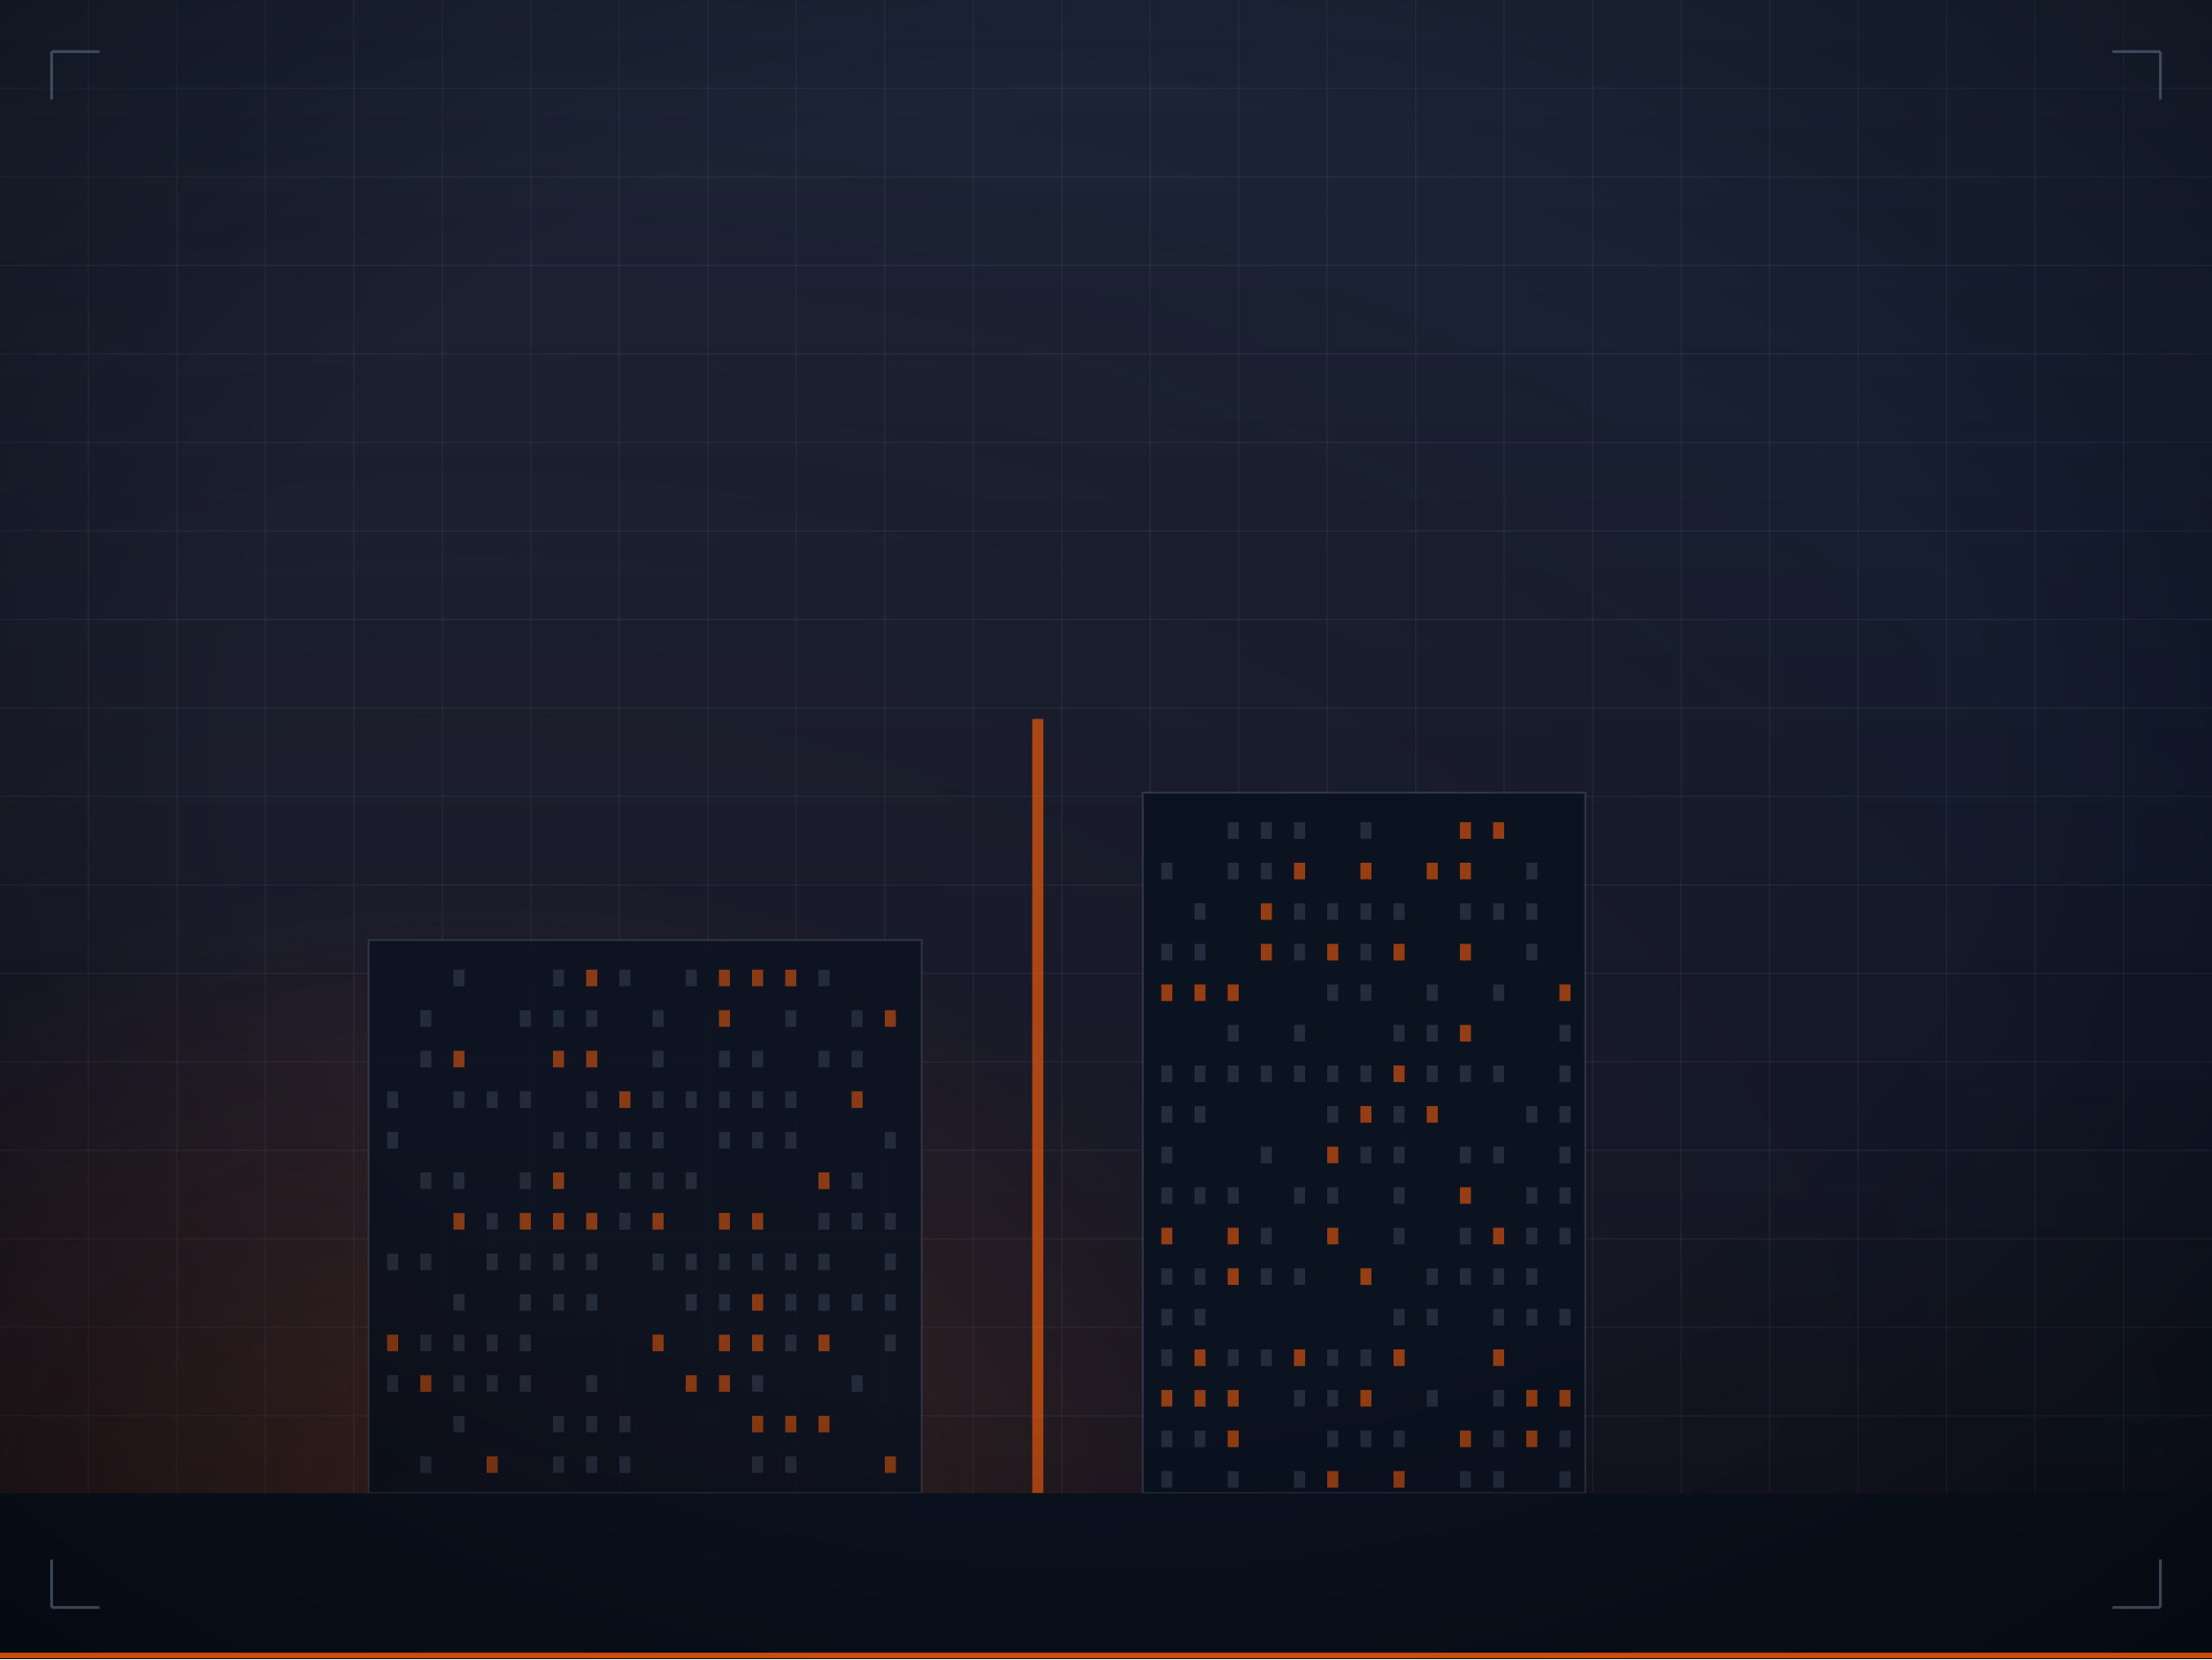
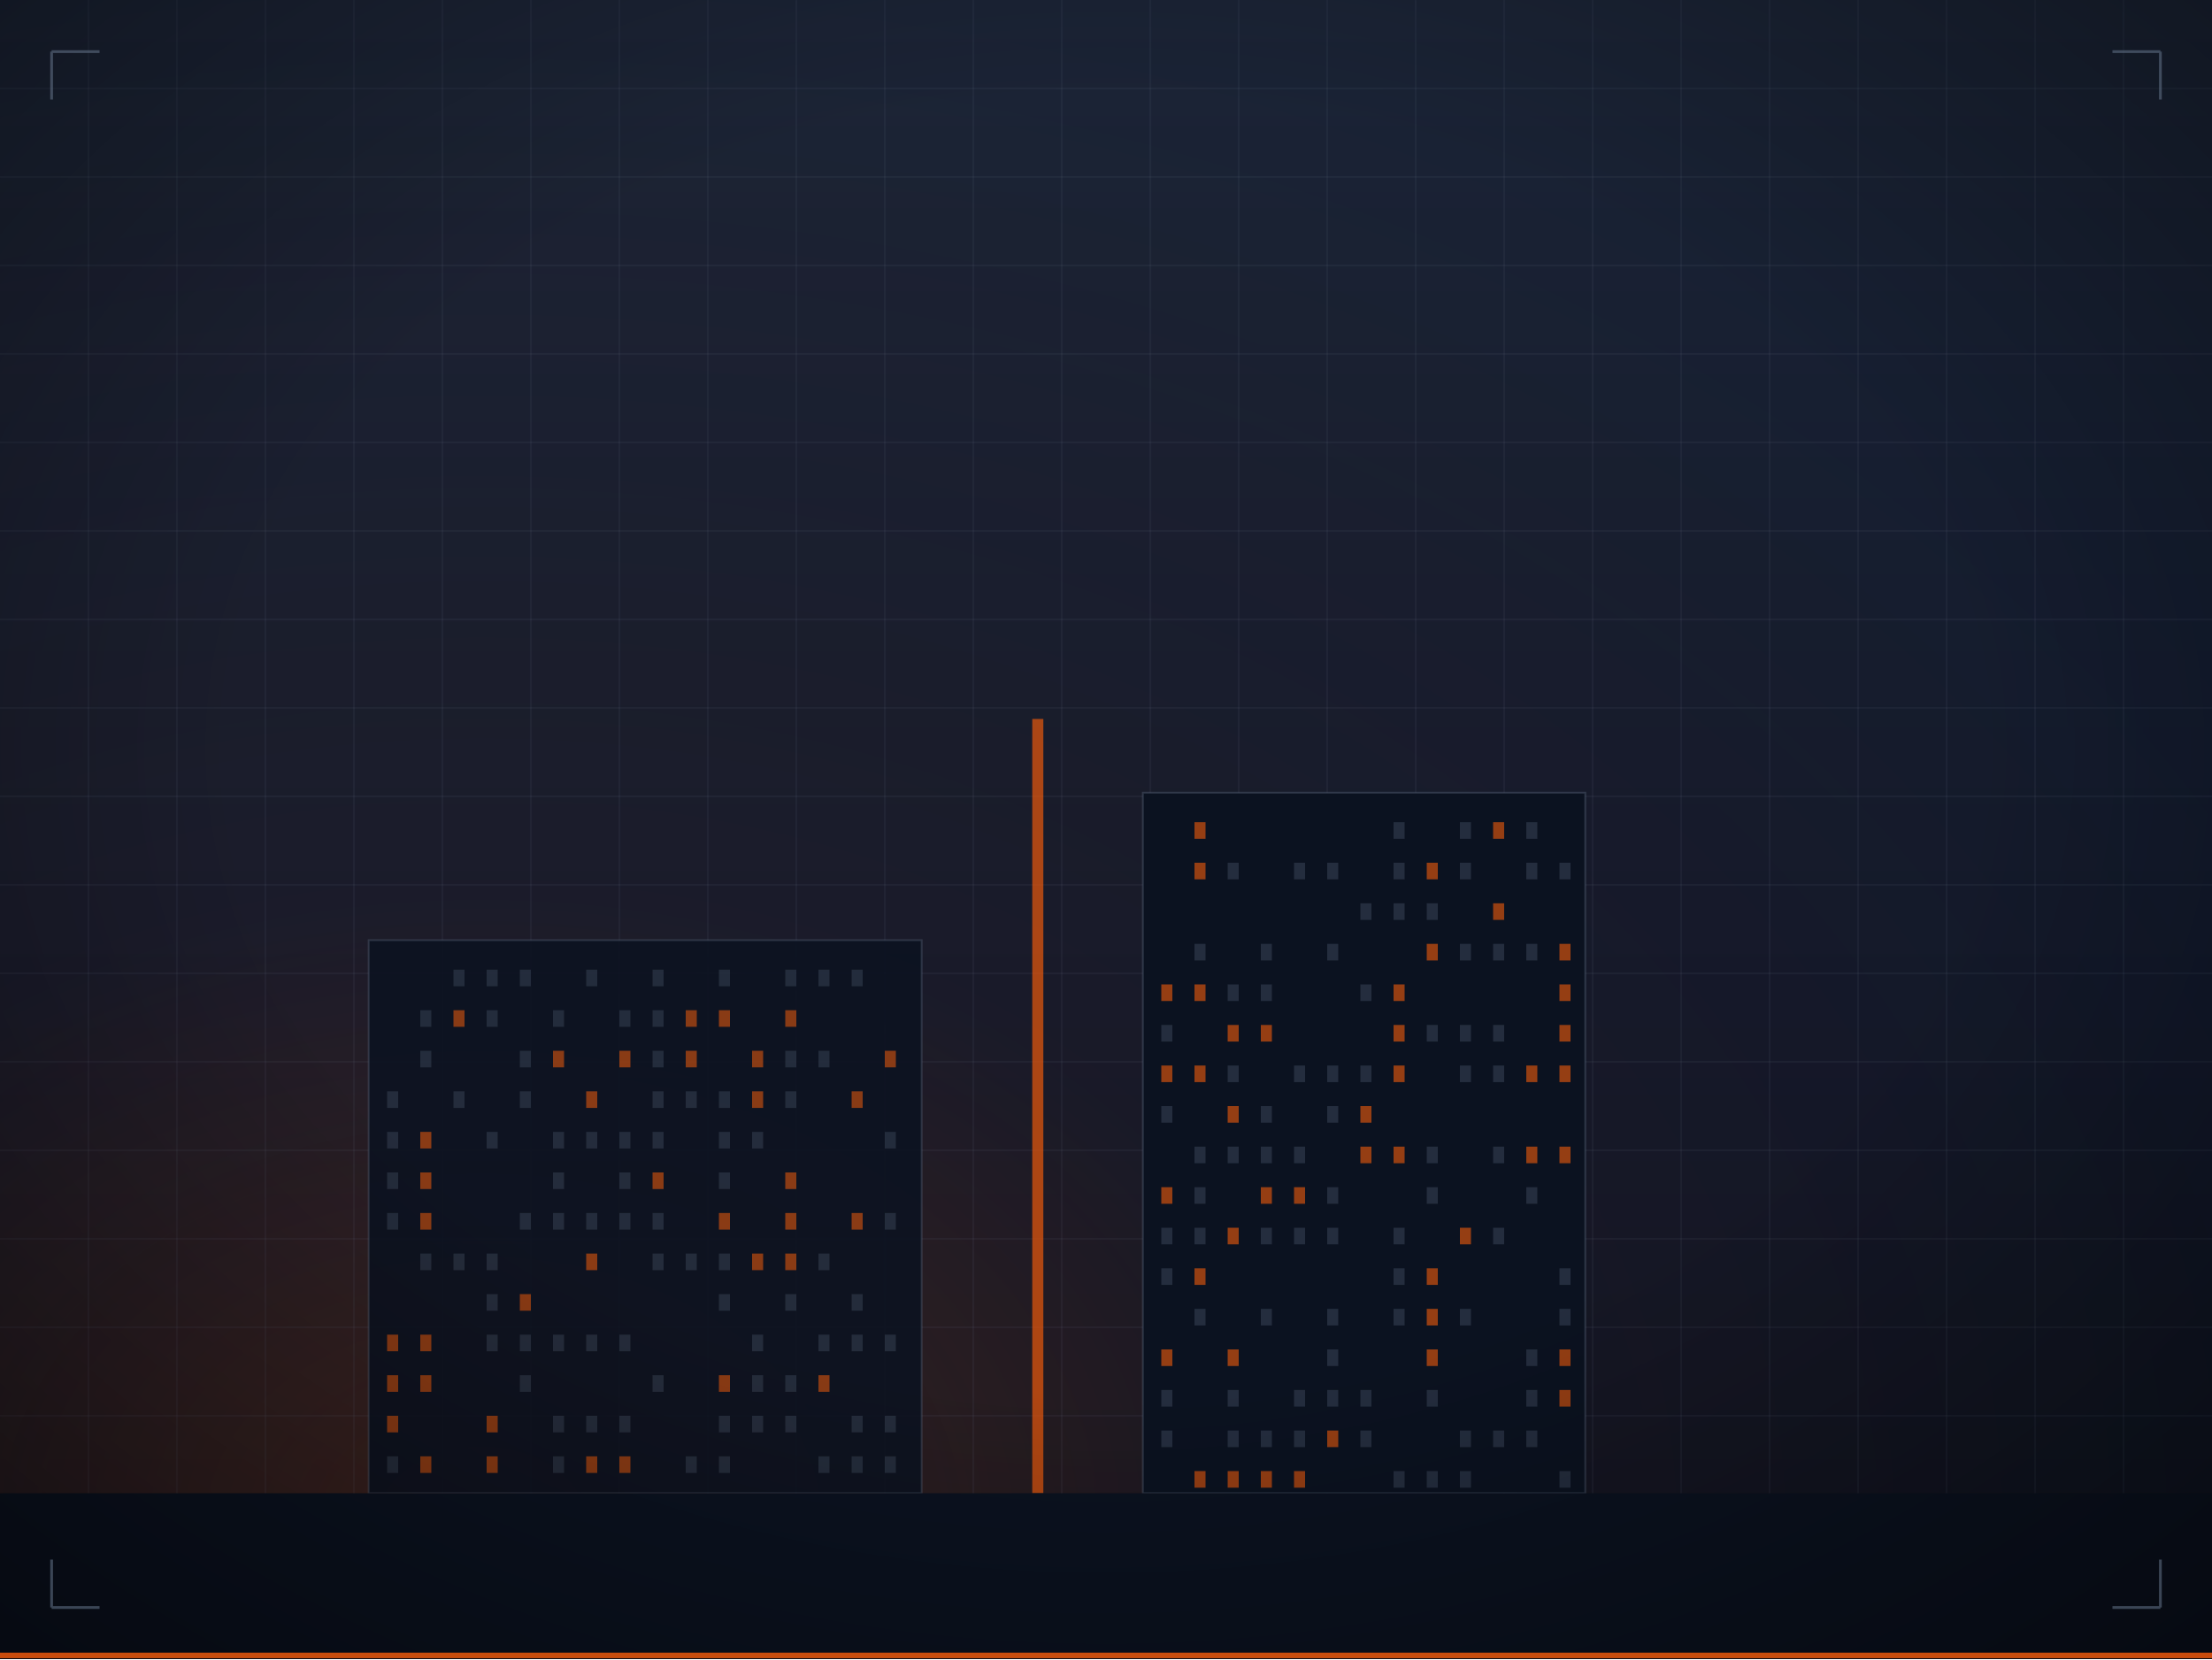
<svg xmlns="http://www.w3.org/2000/svg" width="1200" height="900" viewBox="0 0 1200 900" preserveAspectRatio="xMidYMid slice">
  <defs>
    <linearGradient id="skyt2" x1="0" y1="0" x2="0" y2="1">
      <stop offset="0" stop-color="#1B2436" />
      <stop offset="0.6" stop-color="#0F172A" />
      <stop offset="1" stop-color="#0B1220" />
    </linearGradient>
    <radialGradient id="glowt2" cx="0.22" cy="0.92" r="0.95">
      <stop offset="0" stop-color="#EA580C" stop-opacity="0.22" />
      <stop offset="0.4" stop-color="#EA580C" stop-opacity="0.05" />
      <stop offset="1" stop-color="#EA580C" stop-opacity="0" />
    </radialGradient>
    <radialGradient id="vigt2" cx="0.5" cy="0.45" r="0.78">
      <stop offset="0.5" stop-color="#000000" stop-opacity="0" />
      <stop offset="1" stop-color="#000000" stop-opacity="0.5" />
    </radialGradient>
  </defs>
  <rect width="1200" height="900" fill="url(#skyt2)" />
  <rect width="1200" height="900" fill="url(#glowt2)" />
  <g stroke="#64748B" stroke-opacity="0.1">
    <line x1="48" y1="0" x2="48" y2="900" />
    <line x1="96" y1="0" x2="96" y2="900" />
    <line x1="144" y1="0" x2="144" y2="900" />
    <line x1="192" y1="0" x2="192" y2="900" />
    <line x1="240" y1="0" x2="240" y2="900" />
    <line x1="288" y1="0" x2="288" y2="900" />
    <line x1="336" y1="0" x2="336" y2="900" />
    <line x1="384" y1="0" x2="384" y2="900" />
    <line x1="432" y1="0" x2="432" y2="900" />
    <line x1="480" y1="0" x2="480" y2="900" />
    <line x1="528" y1="0" x2="528" y2="900" />
    <line x1="576" y1="0" x2="576" y2="900" />
    <line x1="624" y1="0" x2="624" y2="900" />
    <line x1="672" y1="0" x2="672" y2="900" />
    <line x1="720" y1="0" x2="720" y2="900" />
    <line x1="768" y1="0" x2="768" y2="900" />
    <line x1="816" y1="0" x2="816" y2="900" />
    <line x1="864" y1="0" x2="864" y2="900" />
    <line x1="912" y1="0" x2="912" y2="900" />
    <line x1="960" y1="0" x2="960" y2="900" />
    <line x1="1008" y1="0" x2="1008" y2="900" />
    <line x1="1056" y1="0" x2="1056" y2="900" />
    <line x1="1104" y1="0" x2="1104" y2="900" />
    <line x1="1152" y1="0" x2="1152" y2="900" />
    <line x1="0" y1="48" x2="1200" y2="48" />
    <line x1="0" y1="96" x2="1200" y2="96" />
    <line x1="0" y1="144" x2="1200" y2="144" />
    <line x1="0" y1="192" x2="1200" y2="192" />
    <line x1="0" y1="240" x2="1200" y2="240" />
    <line x1="0" y1="288" x2="1200" y2="288" />
    <line x1="0" y1="336" x2="1200" y2="336" />
    <line x1="0" y1="384" x2="1200" y2="384" />
    <line x1="0" y1="432" x2="1200" y2="432" />
    <line x1="0" y1="480" x2="1200" y2="480" />
    <line x1="0" y1="528" x2="1200" y2="528" />
    <line x1="0" y1="576" x2="1200" y2="576" />
    <line x1="0" y1="624" x2="1200" y2="624" />
    <line x1="0" y1="672" x2="1200" y2="672" />
    <line x1="0" y1="720" x2="1200" y2="720" />
    <line x1="0" y1="768" x2="1200" y2="768" />
    <line x1="0" y1="816" x2="1200" y2="816" />
    <line x1="0" y1="864" x2="1200" y2="864" />
  </g>
  <g opacity="0.9">
    <rect x="200" y="510" width="300" height="300" fill="#0B1220" stroke="#64748B" stroke-opacity="0.35" />
    <rect x="246" y="526" width="6" height="9" fill="#64748B" opacity="0.28" />
-     <rect x="300" y="526" width="6" height="9" fill="#64748B" opacity="0.28" />
-     <rect x="318" y="526" width="6" height="9" fill="#EA580C" opacity="0.62" />
-     <rect x="336" y="526" width="6" height="9" fill="#64748B" opacity="0.28" />
-     <rect x="372" y="526" width="6" height="9" fill="#64748B" opacity="0.28" />
-     <rect x="390" y="526" width="6" height="9" fill="#EA580C" opacity="0.62" />
-     <rect x="408" y="526" width="6" height="9" fill="#EA580C" opacity="0.62" />
-     <rect x="426" y="526" width="6" height="9" fill="#EA580C" opacity="0.62" />
+     <rect x="264" y="526" width="6" height="9" fill="#64748B" opacity="0.28" />
+     <rect x="282" y="526" width="6" height="9" fill="#64748B" opacity="0.28" />
+     <rect x="318" y="526" width="6" height="9" fill="#64748B" opacity="0.28" />
+     <rect x="354" y="526" width="6" height="9" fill="#64748B" opacity="0.28" />
+     <rect x="390" y="526" width="6" height="9" fill="#64748B" opacity="0.28" />
+     <rect x="426" y="526" width="6" height="9" fill="#64748B" opacity="0.28" />
    <rect x="444" y="526" width="6" height="9" fill="#64748B" opacity="0.28" />
+     <rect x="462" y="526" width="6" height="9" fill="#64748B" opacity="0.28" />
    <rect x="228" y="548" width="6" height="9" fill="#64748B" opacity="0.28" />
-     <rect x="282" y="548" width="6" height="9" fill="#64748B" opacity="0.28" />
+     <rect x="246" y="548" width="6" height="9" fill="#EA580C" opacity="0.62" />
+     <rect x="264" y="548" width="6" height="9" fill="#64748B" opacity="0.28" />
    <rect x="300" y="548" width="6" height="9" fill="#64748B" opacity="0.28" />
-     <rect x="318" y="548" width="6" height="9" fill="#64748B" opacity="0.28" />
+     <rect x="336" y="548" width="6" height="9" fill="#64748B" opacity="0.28" />
    <rect x="354" y="548" width="6" height="9" fill="#64748B" opacity="0.28" />
+     <rect x="372" y="548" width="6" height="9" fill="#EA580C" opacity="0.62" />
    <rect x="390" y="548" width="6" height="9" fill="#EA580C" opacity="0.62" />
-     <rect x="426" y="548" width="6" height="9" fill="#64748B" opacity="0.28" />
-     <rect x="462" y="548" width="6" height="9" fill="#64748B" opacity="0.28" />
-     <rect x="480" y="548" width="6" height="9" fill="#EA580C" opacity="0.62" />
+     <rect x="426" y="548" width="6" height="9" fill="#EA580C" opacity="0.62" />
    <rect x="228" y="570" width="6" height="9" fill="#64748B" opacity="0.28" />
-     <rect x="246" y="570" width="6" height="9" fill="#EA580C" opacity="0.62" />
+     <rect x="282" y="570" width="6" height="9" fill="#64748B" opacity="0.28" />
    <rect x="300" y="570" width="6" height="9" fill="#EA580C" opacity="0.62" />
-     <rect x="318" y="570" width="6" height="9" fill="#EA580C" opacity="0.62" />
+     <rect x="336" y="570" width="6" height="9" fill="#EA580C" opacity="0.62" />
    <rect x="354" y="570" width="6" height="9" fill="#64748B" opacity="0.28" />
-     <rect x="390" y="570" width="6" height="9" fill="#64748B" opacity="0.28" />
-     <rect x="408" y="570" width="6" height="9" fill="#64748B" opacity="0.28" />
+     <rect x="372" y="570" width="6" height="9" fill="#EA580C" opacity="0.62" />
+     <rect x="408" y="570" width="6" height="9" fill="#EA580C" opacity="0.62" />
+     <rect x="426" y="570" width="6" height="9" fill="#64748B" opacity="0.28" />
    <rect x="444" y="570" width="6" height="9" fill="#64748B" opacity="0.28" />
-     <rect x="462" y="570" width="6" height="9" fill="#64748B" opacity="0.28" />
+     <rect x="480" y="570" width="6" height="9" fill="#EA580C" opacity="0.62" />
    <rect x="210" y="592" width="6" height="9" fill="#64748B" opacity="0.28" />
    <rect x="246" y="592" width="6" height="9" fill="#64748B" opacity="0.28" />
-     <rect x="264" y="592" width="6" height="9" fill="#64748B" opacity="0.28" />
    <rect x="282" y="592" width="6" height="9" fill="#64748B" opacity="0.28" />
-     <rect x="318" y="592" width="6" height="9" fill="#64748B" opacity="0.28" />
-     <rect x="336" y="592" width="6" height="9" fill="#EA580C" opacity="0.62" />
+     <rect x="318" y="592" width="6" height="9" fill="#EA580C" opacity="0.62" />
    <rect x="354" y="592" width="6" height="9" fill="#64748B" opacity="0.28" />
    <rect x="372" y="592" width="6" height="9" fill="#64748B" opacity="0.28" />
    <rect x="390" y="592" width="6" height="9" fill="#64748B" opacity="0.28" />
-     <rect x="408" y="592" width="6" height="9" fill="#64748B" opacity="0.28" />
+     <rect x="408" y="592" width="6" height="9" fill="#EA580C" opacity="0.62" />
    <rect x="426" y="592" width="6" height="9" fill="#64748B" opacity="0.28" />
    <rect x="462" y="592" width="6" height="9" fill="#EA580C" opacity="0.62" />
    <rect x="210" y="614" width="6" height="9" fill="#64748B" opacity="0.28" />
+     <rect x="228" y="614" width="6" height="9" fill="#EA580C" opacity="0.62" />
+     <rect x="264" y="614" width="6" height="9" fill="#64748B" opacity="0.28" />
    <rect x="300" y="614" width="6" height="9" fill="#64748B" opacity="0.28" />
    <rect x="318" y="614" width="6" height="9" fill="#64748B" opacity="0.28" />
    <rect x="336" y="614" width="6" height="9" fill="#64748B" opacity="0.28" />
    <rect x="354" y="614" width="6" height="9" fill="#64748B" opacity="0.28" />
    <rect x="390" y="614" width="6" height="9" fill="#64748B" opacity="0.28" />
    <rect x="408" y="614" width="6" height="9" fill="#64748B" opacity="0.28" />
-     <rect x="426" y="614" width="6" height="9" fill="#64748B" opacity="0.28" />
    <rect x="480" y="614" width="6" height="9" fill="#64748B" opacity="0.28" />
-     <rect x="228" y="636" width="6" height="9" fill="#64748B" opacity="0.28" />
-     <rect x="246" y="636" width="6" height="9" fill="#64748B" opacity="0.28" />
-     <rect x="282" y="636" width="6" height="9" fill="#64748B" opacity="0.28" />
-     <rect x="300" y="636" width="6" height="9" fill="#EA580C" opacity="0.62" />
+     <rect x="210" y="636" width="6" height="9" fill="#64748B" opacity="0.28" />
+     <rect x="228" y="636" width="6" height="9" fill="#EA580C" opacity="0.62" />
+     <rect x="300" y="636" width="6" height="9" fill="#64748B" opacity="0.28" />
    <rect x="336" y="636" width="6" height="9" fill="#64748B" opacity="0.28" />
-     <rect x="354" y="636" width="6" height="9" fill="#64748B" opacity="0.28" />
-     <rect x="372" y="636" width="6" height="9" fill="#64748B" opacity="0.28" />
-     <rect x="444" y="636" width="6" height="9" fill="#EA580C" opacity="0.62" />
-     <rect x="462" y="636" width="6" height="9" fill="#64748B" opacity="0.28" />
-     <rect x="246" y="658" width="6" height="9" fill="#EA580C" opacity="0.62" />
-     <rect x="264" y="658" width="6" height="9" fill="#64748B" opacity="0.28" />
-     <rect x="282" y="658" width="6" height="9" fill="#EA580C" opacity="0.62" />
-     <rect x="300" y="658" width="6" height="9" fill="#EA580C" opacity="0.62" />
-     <rect x="318" y="658" width="6" height="9" fill="#EA580C" opacity="0.62" />
+     <rect x="354" y="636" width="6" height="9" fill="#EA580C" opacity="0.62" />
+     <rect x="390" y="636" width="6" height="9" fill="#64748B" opacity="0.28" />
+     <rect x="426" y="636" width="6" height="9" fill="#EA580C" opacity="0.62" />
+     <rect x="210" y="658" width="6" height="9" fill="#64748B" opacity="0.28" />
+     <rect x="228" y="658" width="6" height="9" fill="#EA580C" opacity="0.62" />
+     <rect x="282" y="658" width="6" height="9" fill="#64748B" opacity="0.28" />
+     <rect x="300" y="658" width="6" height="9" fill="#64748B" opacity="0.28" />
+     <rect x="318" y="658" width="6" height="9" fill="#64748B" opacity="0.28" />
    <rect x="336" y="658" width="6" height="9" fill="#64748B" opacity="0.28" />
-     <rect x="354" y="658" width="6" height="9" fill="#EA580C" opacity="0.62" />
+     <rect x="354" y="658" width="6" height="9" fill="#64748B" opacity="0.28" />
    <rect x="390" y="658" width="6" height="9" fill="#EA580C" opacity="0.62" />
-     <rect x="408" y="658" width="6" height="9" fill="#EA580C" opacity="0.62" />
-     <rect x="444" y="658" width="6" height="9" fill="#64748B" opacity="0.28" />
-     <rect x="462" y="658" width="6" height="9" fill="#64748B" opacity="0.28" />
+     <rect x="426" y="658" width="6" height="9" fill="#EA580C" opacity="0.62" />
+     <rect x="462" y="658" width="6" height="9" fill="#EA580C" opacity="0.62" />
    <rect x="480" y="658" width="6" height="9" fill="#64748B" opacity="0.28" />
-     <rect x="210" y="680" width="6" height="9" fill="#64748B" opacity="0.28" />
    <rect x="228" y="680" width="6" height="9" fill="#64748B" opacity="0.28" />
+     <rect x="246" y="680" width="6" height="9" fill="#64748B" opacity="0.28" />
    <rect x="264" y="680" width="6" height="9" fill="#64748B" opacity="0.28" />
-     <rect x="282" y="680" width="6" height="9" fill="#64748B" opacity="0.28" />
-     <rect x="300" y="680" width="6" height="9" fill="#64748B" opacity="0.28" />
-     <rect x="318" y="680" width="6" height="9" fill="#64748B" opacity="0.28" />
+     <rect x="318" y="680" width="6" height="9" fill="#EA580C" opacity="0.62" />
    <rect x="354" y="680" width="6" height="9" fill="#64748B" opacity="0.28" />
    <rect x="372" y="680" width="6" height="9" fill="#64748B" opacity="0.28" />
    <rect x="390" y="680" width="6" height="9" fill="#64748B" opacity="0.28" />
-     <rect x="408" y="680" width="6" height="9" fill="#64748B" opacity="0.28" />
-     <rect x="426" y="680" width="6" height="9" fill="#64748B" opacity="0.28" />
+     <rect x="408" y="680" width="6" height="9" fill="#EA580C" opacity="0.62" />
+     <rect x="426" y="680" width="6" height="9" fill="#EA580C" opacity="0.62" />
    <rect x="444" y="680" width="6" height="9" fill="#64748B" opacity="0.28" />
-     <rect x="480" y="680" width="6" height="9" fill="#64748B" opacity="0.28" />
-     <rect x="246" y="702" width="6" height="9" fill="#64748B" opacity="0.28" />
-     <rect x="282" y="702" width="6" height="9" fill="#64748B" opacity="0.28" />
-     <rect x="300" y="702" width="6" height="9" fill="#64748B" opacity="0.28" />
-     <rect x="318" y="702" width="6" height="9" fill="#64748B" opacity="0.28" />
-     <rect x="372" y="702" width="6" height="9" fill="#64748B" opacity="0.28" />
+     <rect x="264" y="702" width="6" height="9" fill="#64748B" opacity="0.28" />
+     <rect x="282" y="702" width="6" height="9" fill="#EA580C" opacity="0.62" />
    <rect x="390" y="702" width="6" height="9" fill="#64748B" opacity="0.28" />
-     <rect x="408" y="702" width="6" height="9" fill="#EA580C" opacity="0.62" />
    <rect x="426" y="702" width="6" height="9" fill="#64748B" opacity="0.28" />
-     <rect x="444" y="702" width="6" height="9" fill="#64748B" opacity="0.28" />
    <rect x="462" y="702" width="6" height="9" fill="#64748B" opacity="0.28" />
-     <rect x="480" y="702" width="6" height="9" fill="#64748B" opacity="0.28" />
    <rect x="210" y="724" width="6" height="9" fill="#EA580C" opacity="0.62" />
-     <rect x="228" y="724" width="6" height="9" fill="#64748B" opacity="0.28" />
-     <rect x="246" y="724" width="6" height="9" fill="#64748B" opacity="0.28" />
+     <rect x="228" y="724" width="6" height="9" fill="#EA580C" opacity="0.62" />
    <rect x="264" y="724" width="6" height="9" fill="#64748B" opacity="0.28" />
    <rect x="282" y="724" width="6" height="9" fill="#64748B" opacity="0.28" />
-     <rect x="354" y="724" width="6" height="9" fill="#EA580C" opacity="0.62" />
-     <rect x="390" y="724" width="6" height="9" fill="#EA580C" opacity="0.62" />
-     <rect x="408" y="724" width="6" height="9" fill="#EA580C" opacity="0.62" />
-     <rect x="426" y="724" width="6" height="9" fill="#64748B" opacity="0.28" />
-     <rect x="444" y="724" width="6" height="9" fill="#EA580C" opacity="0.62" />
+     <rect x="300" y="724" width="6" height="9" fill="#64748B" opacity="0.28" />
+     <rect x="318" y="724" width="6" height="9" fill="#64748B" opacity="0.28" />
+     <rect x="336" y="724" width="6" height="9" fill="#64748B" opacity="0.28" />
+     <rect x="408" y="724" width="6" height="9" fill="#64748B" opacity="0.28" />
+     <rect x="444" y="724" width="6" height="9" fill="#64748B" opacity="0.28" />
+     <rect x="462" y="724" width="6" height="9" fill="#64748B" opacity="0.28" />
    <rect x="480" y="724" width="6" height="9" fill="#64748B" opacity="0.28" />
-     <rect x="210" y="746" width="6" height="9" fill="#64748B" opacity="0.28" />
+     <rect x="210" y="746" width="6" height="9" fill="#EA580C" opacity="0.62" />
    <rect x="228" y="746" width="6" height="9" fill="#EA580C" opacity="0.62" />
-     <rect x="246" y="746" width="6" height="9" fill="#64748B" opacity="0.28" />
-     <rect x="264" y="746" width="6" height="9" fill="#64748B" opacity="0.28" />
    <rect x="282" y="746" width="6" height="9" fill="#64748B" opacity="0.28" />
-     <rect x="318" y="746" width="6" height="9" fill="#64748B" opacity="0.28" />
-     <rect x="372" y="746" width="6" height="9" fill="#EA580C" opacity="0.62" />
+     <rect x="354" y="746" width="6" height="9" fill="#64748B" opacity="0.28" />
    <rect x="390" y="746" width="6" height="9" fill="#EA580C" opacity="0.62" />
    <rect x="408" y="746" width="6" height="9" fill="#64748B" opacity="0.28" />
-     <rect x="462" y="746" width="6" height="9" fill="#64748B" opacity="0.28" />
-     <rect x="246" y="768" width="6" height="9" fill="#64748B" opacity="0.28" />
+     <rect x="426" y="746" width="6" height="9" fill="#64748B" opacity="0.28" />
+     <rect x="444" y="746" width="6" height="9" fill="#EA580C" opacity="0.62" />
+     <rect x="210" y="768" width="6" height="9" fill="#EA580C" opacity="0.62" />
+     <rect x="264" y="768" width="6" height="9" fill="#EA580C" opacity="0.62" />
    <rect x="300" y="768" width="6" height="9" fill="#64748B" opacity="0.28" />
    <rect x="318" y="768" width="6" height="9" fill="#64748B" opacity="0.28" />
    <rect x="336" y="768" width="6" height="9" fill="#64748B" opacity="0.28" />
-     <rect x="408" y="768" width="6" height="9" fill="#EA580C" opacity="0.62" />
-     <rect x="426" y="768" width="6" height="9" fill="#EA580C" opacity="0.62" />
-     <rect x="444" y="768" width="6" height="9" fill="#EA580C" opacity="0.62" />
-     <rect x="228" y="790" width="6" height="9" fill="#64748B" opacity="0.28" />
+     <rect x="390" y="768" width="6" height="9" fill="#64748B" opacity="0.28" />
+     <rect x="408" y="768" width="6" height="9" fill="#64748B" opacity="0.28" />
+     <rect x="426" y="768" width="6" height="9" fill="#64748B" opacity="0.28" />
+     <rect x="462" y="768" width="6" height="9" fill="#64748B" opacity="0.28" />
+     <rect x="480" y="768" width="6" height="9" fill="#64748B" opacity="0.28" />
+     <rect x="210" y="790" width="6" height="9" fill="#64748B" opacity="0.28" />
+     <rect x="228" y="790" width="6" height="9" fill="#EA580C" opacity="0.62" />
    <rect x="264" y="790" width="6" height="9" fill="#EA580C" opacity="0.62" />
    <rect x="300" y="790" width="6" height="9" fill="#64748B" opacity="0.28" />
-     <rect x="318" y="790" width="6" height="9" fill="#64748B" opacity="0.28" />
-     <rect x="336" y="790" width="6" height="9" fill="#64748B" opacity="0.28" />
-     <rect x="408" y="790" width="6" height="9" fill="#64748B" opacity="0.28" />
-     <rect x="426" y="790" width="6" height="9" fill="#64748B" opacity="0.28" />
-     <rect x="480" y="790" width="6" height="9" fill="#EA580C" opacity="0.62" />
+     <rect x="318" y="790" width="6" height="9" fill="#EA580C" opacity="0.62" />
+     <rect x="336" y="790" width="6" height="9" fill="#EA580C" opacity="0.62" />
+     <rect x="372" y="790" width="6" height="9" fill="#64748B" opacity="0.28" />
+     <rect x="390" y="790" width="6" height="9" fill="#64748B" opacity="0.28" />
+     <rect x="444" y="790" width="6" height="9" fill="#64748B" opacity="0.28" />
+     <rect x="462" y="790" width="6" height="9" fill="#64748B" opacity="0.28" />
+     <rect x="480" y="790" width="6" height="9" fill="#64748B" opacity="0.28" />
  </g>
  <rect x="560" y="390" width="6" height="420" fill="#EA580C" opacity="0.7" />
  <g opacity="1">
    <rect x="620" y="430" width="240" height="380" fill="#0B1220" stroke="#64748B" stroke-opacity="0.35" />
-     <rect x="666" y="446" width="6" height="9" fill="#64748B" opacity="0.28" />
-     <rect x="684" y="446" width="6" height="9" fill="#64748B" opacity="0.28" />
-     <rect x="702" y="446" width="6" height="9" fill="#64748B" opacity="0.28" />
-     <rect x="738" y="446" width="6" height="9" fill="#64748B" opacity="0.28" />
-     <rect x="792" y="446" width="6" height="9" fill="#EA580C" opacity="0.62" />
+     <rect x="648" y="446" width="6" height="9" fill="#EA580C" opacity="0.62" />
+     <rect x="756" y="446" width="6" height="9" fill="#64748B" opacity="0.28" />
+     <rect x="792" y="446" width="6" height="9" fill="#64748B" opacity="0.28" />
    <rect x="810" y="446" width="6" height="9" fill="#EA580C" opacity="0.62" />
-     <rect x="630" y="468" width="6" height="9" fill="#64748B" opacity="0.28" />
+     <rect x="828" y="446" width="6" height="9" fill="#64748B" opacity="0.28" />
+     <rect x="648" y="468" width="6" height="9" fill="#EA580C" opacity="0.62" />
    <rect x="666" y="468" width="6" height="9" fill="#64748B" opacity="0.28" />
-     <rect x="684" y="468" width="6" height="9" fill="#64748B" opacity="0.28" />
-     <rect x="702" y="468" width="6" height="9" fill="#EA580C" opacity="0.62" />
-     <rect x="738" y="468" width="6" height="9" fill="#EA580C" opacity="0.62" />
+     <rect x="702" y="468" width="6" height="9" fill="#64748B" opacity="0.28" />
+     <rect x="720" y="468" width="6" height="9" fill="#64748B" opacity="0.28" />
+     <rect x="756" y="468" width="6" height="9" fill="#64748B" opacity="0.28" />
    <rect x="774" y="468" width="6" height="9" fill="#EA580C" opacity="0.62" />
-     <rect x="792" y="468" width="6" height="9" fill="#EA580C" opacity="0.62" />
+     <rect x="792" y="468" width="6" height="9" fill="#64748B" opacity="0.28" />
    <rect x="828" y="468" width="6" height="9" fill="#64748B" opacity="0.28" />
-     <rect x="648" y="490" width="6" height="9" fill="#64748B" opacity="0.28" />
-     <rect x="684" y="490" width="6" height="9" fill="#EA580C" opacity="0.62" />
-     <rect x="702" y="490" width="6" height="9" fill="#64748B" opacity="0.28" />
-     <rect x="720" y="490" width="6" height="9" fill="#64748B" opacity="0.28" />
+     <rect x="846" y="468" width="6" height="9" fill="#64748B" opacity="0.28" />
    <rect x="738" y="490" width="6" height="9" fill="#64748B" opacity="0.28" />
    <rect x="756" y="490" width="6" height="9" fill="#64748B" opacity="0.28" />
-     <rect x="792" y="490" width="6" height="9" fill="#64748B" opacity="0.28" />
-     <rect x="810" y="490" width="6" height="9" fill="#64748B" opacity="0.28" />
-     <rect x="828" y="490" width="6" height="9" fill="#64748B" opacity="0.28" />
-     <rect x="630" y="512" width="6" height="9" fill="#64748B" opacity="0.28" />
+     <rect x="774" y="490" width="6" height="9" fill="#64748B" opacity="0.28" />
+     <rect x="810" y="490" width="6" height="9" fill="#EA580C" opacity="0.62" />
    <rect x="648" y="512" width="6" height="9" fill="#64748B" opacity="0.28" />
-     <rect x="684" y="512" width="6" height="9" fill="#EA580C" opacity="0.62" />
-     <rect x="702" y="512" width="6" height="9" fill="#64748B" opacity="0.28" />
-     <rect x="720" y="512" width="6" height="9" fill="#EA580C" opacity="0.62" />
-     <rect x="738" y="512" width="6" height="9" fill="#64748B" opacity="0.28" />
-     <rect x="756" y="512" width="6" height="9" fill="#EA580C" opacity="0.62" />
-     <rect x="792" y="512" width="6" height="9" fill="#EA580C" opacity="0.62" />
+     <rect x="684" y="512" width="6" height="9" fill="#64748B" opacity="0.28" />
+     <rect x="720" y="512" width="6" height="9" fill="#64748B" opacity="0.28" />
+     <rect x="774" y="512" width="6" height="9" fill="#EA580C" opacity="0.62" />
+     <rect x="792" y="512" width="6" height="9" fill="#64748B" opacity="0.28" />
+     <rect x="810" y="512" width="6" height="9" fill="#64748B" opacity="0.28" />
    <rect x="828" y="512" width="6" height="9" fill="#64748B" opacity="0.28" />
+     <rect x="846" y="512" width="6" height="9" fill="#EA580C" opacity="0.62" />
    <rect x="630" y="534" width="6" height="9" fill="#EA580C" opacity="0.62" />
    <rect x="648" y="534" width="6" height="9" fill="#EA580C" opacity="0.62" />
-     <rect x="666" y="534" width="6" height="9" fill="#EA580C" opacity="0.62" />
-     <rect x="720" y="534" width="6" height="9" fill="#64748B" opacity="0.28" />
+     <rect x="666" y="534" width="6" height="9" fill="#64748B" opacity="0.28" />
+     <rect x="684" y="534" width="6" height="9" fill="#64748B" opacity="0.28" />
    <rect x="738" y="534" width="6" height="9" fill="#64748B" opacity="0.28" />
-     <rect x="774" y="534" width="6" height="9" fill="#64748B" opacity="0.28" />
-     <rect x="810" y="534" width="6" height="9" fill="#64748B" opacity="0.28" />
+     <rect x="756" y="534" width="6" height="9" fill="#EA580C" opacity="0.62" />
    <rect x="846" y="534" width="6" height="9" fill="#EA580C" opacity="0.62" />
-     <rect x="666" y="556" width="6" height="9" fill="#64748B" opacity="0.28" />
-     <rect x="702" y="556" width="6" height="9" fill="#64748B" opacity="0.28" />
-     <rect x="756" y="556" width="6" height="9" fill="#64748B" opacity="0.28" />
+     <rect x="630" y="556" width="6" height="9" fill="#64748B" opacity="0.28" />
+     <rect x="666" y="556" width="6" height="9" fill="#EA580C" opacity="0.62" />
+     <rect x="684" y="556" width="6" height="9" fill="#EA580C" opacity="0.62" />
+     <rect x="756" y="556" width="6" height="9" fill="#EA580C" opacity="0.62" />
    <rect x="774" y="556" width="6" height="9" fill="#64748B" opacity="0.28" />
-     <rect x="792" y="556" width="6" height="9" fill="#EA580C" opacity="0.62" />
-     <rect x="846" y="556" width="6" height="9" fill="#64748B" opacity="0.28" />
-     <rect x="630" y="578" width="6" height="9" fill="#64748B" opacity="0.28" />
-     <rect x="648" y="578" width="6" height="9" fill="#64748B" opacity="0.28" />
+     <rect x="792" y="556" width="6" height="9" fill="#64748B" opacity="0.28" />
+     <rect x="810" y="556" width="6" height="9" fill="#64748B" opacity="0.28" />
+     <rect x="846" y="556" width="6" height="9" fill="#EA580C" opacity="0.62" />
+     <rect x="630" y="578" width="6" height="9" fill="#EA580C" opacity="0.62" />
+     <rect x="648" y="578" width="6" height="9" fill="#EA580C" opacity="0.62" />
    <rect x="666" y="578" width="6" height="9" fill="#64748B" opacity="0.28" />
-     <rect x="684" y="578" width="6" height="9" fill="#64748B" opacity="0.28" />
    <rect x="702" y="578" width="6" height="9" fill="#64748B" opacity="0.28" />
    <rect x="720" y="578" width="6" height="9" fill="#64748B" opacity="0.28" />
    <rect x="738" y="578" width="6" height="9" fill="#64748B" opacity="0.28" />
    <rect x="756" y="578" width="6" height="9" fill="#EA580C" opacity="0.62" />
-     <rect x="774" y="578" width="6" height="9" fill="#64748B" opacity="0.28" />
    <rect x="792" y="578" width="6" height="9" fill="#64748B" opacity="0.28" />
    <rect x="810" y="578" width="6" height="9" fill="#64748B" opacity="0.28" />
-     <rect x="846" y="578" width="6" height="9" fill="#64748B" opacity="0.28" />
+     <rect x="828" y="578" width="6" height="9" fill="#EA580C" opacity="0.62" />
+     <rect x="846" y="578" width="6" height="9" fill="#EA580C" opacity="0.62" />
    <rect x="630" y="600" width="6" height="9" fill="#64748B" opacity="0.28" />
-     <rect x="648" y="600" width="6" height="9" fill="#64748B" opacity="0.28" />
+     <rect x="666" y="600" width="6" height="9" fill="#EA580C" opacity="0.62" />
+     <rect x="684" y="600" width="6" height="9" fill="#64748B" opacity="0.28" />
    <rect x="720" y="600" width="6" height="9" fill="#64748B" opacity="0.28" />
    <rect x="738" y="600" width="6" height="9" fill="#EA580C" opacity="0.62" />
-     <rect x="756" y="600" width="6" height="9" fill="#64748B" opacity="0.28" />
-     <rect x="774" y="600" width="6" height="9" fill="#EA580C" opacity="0.62" />
-     <rect x="828" y="600" width="6" height="9" fill="#64748B" opacity="0.28" />
-     <rect x="846" y="600" width="6" height="9" fill="#64748B" opacity="0.28" />
-     <rect x="630" y="622" width="6" height="9" fill="#64748B" opacity="0.28" />
+     <rect x="648" y="622" width="6" height="9" fill="#64748B" opacity="0.28" />
+     <rect x="666" y="622" width="6" height="9" fill="#64748B" opacity="0.28" />
    <rect x="684" y="622" width="6" height="9" fill="#64748B" opacity="0.28" />
-     <rect x="720" y="622" width="6" height="9" fill="#EA580C" opacity="0.62" />
-     <rect x="738" y="622" width="6" height="9" fill="#64748B" opacity="0.28" />
-     <rect x="756" y="622" width="6" height="9" fill="#64748B" opacity="0.28" />
-     <rect x="792" y="622" width="6" height="9" fill="#64748B" opacity="0.28" />
+     <rect x="702" y="622" width="6" height="9" fill="#64748B" opacity="0.28" />
+     <rect x="738" y="622" width="6" height="9" fill="#EA580C" opacity="0.62" />
+     <rect x="756" y="622" width="6" height="9" fill="#EA580C" opacity="0.62" />
+     <rect x="774" y="622" width="6" height="9" fill="#64748B" opacity="0.28" />
    <rect x="810" y="622" width="6" height="9" fill="#64748B" opacity="0.28" />
-     <rect x="846" y="622" width="6" height="9" fill="#64748B" opacity="0.28" />
-     <rect x="630" y="644" width="6" height="9" fill="#64748B" opacity="0.28" />
+     <rect x="828" y="622" width="6" height="9" fill="#EA580C" opacity="0.62" />
+     <rect x="846" y="622" width="6" height="9" fill="#EA580C" opacity="0.62" />
+     <rect x="630" y="644" width="6" height="9" fill="#EA580C" opacity="0.62" />
    <rect x="648" y="644" width="6" height="9" fill="#64748B" opacity="0.28" />
-     <rect x="666" y="644" width="6" height="9" fill="#64748B" opacity="0.28" />
-     <rect x="702" y="644" width="6" height="9" fill="#64748B" opacity="0.28" />
+     <rect x="684" y="644" width="6" height="9" fill="#EA580C" opacity="0.62" />
+     <rect x="702" y="644" width="6" height="9" fill="#EA580C" opacity="0.62" />
    <rect x="720" y="644" width="6" height="9" fill="#64748B" opacity="0.28" />
-     <rect x="756" y="644" width="6" height="9" fill="#64748B" opacity="0.28" />
-     <rect x="792" y="644" width="6" height="9" fill="#EA580C" opacity="0.62" />
+     <rect x="774" y="644" width="6" height="9" fill="#64748B" opacity="0.28" />
    <rect x="828" y="644" width="6" height="9" fill="#64748B" opacity="0.28" />
-     <rect x="846" y="644" width="6" height="9" fill="#64748B" opacity="0.28" />
-     <rect x="630" y="666" width="6" height="9" fill="#EA580C" opacity="0.62" />
+     <rect x="630" y="666" width="6" height="9" fill="#64748B" opacity="0.28" />
+     <rect x="648" y="666" width="6" height="9" fill="#64748B" opacity="0.28" />
    <rect x="666" y="666" width="6" height="9" fill="#EA580C" opacity="0.62" />
    <rect x="684" y="666" width="6" height="9" fill="#64748B" opacity="0.28" />
-     <rect x="720" y="666" width="6" height="9" fill="#EA580C" opacity="0.62" />
+     <rect x="702" y="666" width="6" height="9" fill="#64748B" opacity="0.28" />
+     <rect x="720" y="666" width="6" height="9" fill="#64748B" opacity="0.28" />
    <rect x="756" y="666" width="6" height="9" fill="#64748B" opacity="0.28" />
-     <rect x="792" y="666" width="6" height="9" fill="#64748B" opacity="0.28" />
-     <rect x="810" y="666" width="6" height="9" fill="#EA580C" opacity="0.62" />
-     <rect x="828" y="666" width="6" height="9" fill="#64748B" opacity="0.28" />
-     <rect x="846" y="666" width="6" height="9" fill="#64748B" opacity="0.28" />
+     <rect x="792" y="666" width="6" height="9" fill="#EA580C" opacity="0.62" />
+     <rect x="810" y="666" width="6" height="9" fill="#64748B" opacity="0.28" />
    <rect x="630" y="688" width="6" height="9" fill="#64748B" opacity="0.28" />
-     <rect x="648" y="688" width="6" height="9" fill="#64748B" opacity="0.28" />
-     <rect x="666" y="688" width="6" height="9" fill="#EA580C" opacity="0.62" />
-     <rect x="684" y="688" width="6" height="9" fill="#64748B" opacity="0.28" />
-     <rect x="702" y="688" width="6" height="9" fill="#64748B" opacity="0.28" />
-     <rect x="738" y="688" width="6" height="9" fill="#EA580C" opacity="0.62" />
-     <rect x="774" y="688" width="6" height="9" fill="#64748B" opacity="0.28" />
-     <rect x="792" y="688" width="6" height="9" fill="#64748B" opacity="0.28" />
-     <rect x="810" y="688" width="6" height="9" fill="#64748B" opacity="0.28" />
-     <rect x="828" y="688" width="6" height="9" fill="#64748B" opacity="0.28" />
-     <rect x="630" y="710" width="6" height="9" fill="#64748B" opacity="0.28" />
+     <rect x="648" y="688" width="6" height="9" fill="#EA580C" opacity="0.62" />
+     <rect x="756" y="688" width="6" height="9" fill="#64748B" opacity="0.28" />
+     <rect x="774" y="688" width="6" height="9" fill="#EA580C" opacity="0.62" />
+     <rect x="846" y="688" width="6" height="9" fill="#64748B" opacity="0.28" />
    <rect x="648" y="710" width="6" height="9" fill="#64748B" opacity="0.28" />
+     <rect x="684" y="710" width="6" height="9" fill="#64748B" opacity="0.28" />
+     <rect x="720" y="710" width="6" height="9" fill="#64748B" opacity="0.28" />
    <rect x="756" y="710" width="6" height="9" fill="#64748B" opacity="0.28" />
-     <rect x="774" y="710" width="6" height="9" fill="#64748B" opacity="0.28" />
-     <rect x="810" y="710" width="6" height="9" fill="#64748B" opacity="0.28" />
-     <rect x="828" y="710" width="6" height="9" fill="#64748B" opacity="0.28" />
+     <rect x="774" y="710" width="6" height="9" fill="#EA580C" opacity="0.62" />
+     <rect x="792" y="710" width="6" height="9" fill="#64748B" opacity="0.28" />
    <rect x="846" y="710" width="6" height="9" fill="#64748B" opacity="0.28" />
-     <rect x="630" y="732" width="6" height="9" fill="#64748B" opacity="0.28" />
-     <rect x="648" y="732" width="6" height="9" fill="#EA580C" opacity="0.62" />
-     <rect x="666" y="732" width="6" height="9" fill="#64748B" opacity="0.28" />
-     <rect x="684" y="732" width="6" height="9" fill="#64748B" opacity="0.28" />
-     <rect x="702" y="732" width="6" height="9" fill="#EA580C" opacity="0.62" />
+     <rect x="630" y="732" width="6" height="9" fill="#EA580C" opacity="0.62" />
+     <rect x="666" y="732" width="6" height="9" fill="#EA580C" opacity="0.62" />
    <rect x="720" y="732" width="6" height="9" fill="#64748B" opacity="0.28" />
-     <rect x="738" y="732" width="6" height="9" fill="#64748B" opacity="0.28" />
-     <rect x="756" y="732" width="6" height="9" fill="#EA580C" opacity="0.62" />
-     <rect x="810" y="732" width="6" height="9" fill="#EA580C" opacity="0.62" />
-     <rect x="630" y="754" width="6" height="9" fill="#EA580C" opacity="0.62" />
-     <rect x="648" y="754" width="6" height="9" fill="#EA580C" opacity="0.62" />
-     <rect x="666" y="754" width="6" height="9" fill="#EA580C" opacity="0.62" />
+     <rect x="774" y="732" width="6" height="9" fill="#EA580C" opacity="0.62" />
+     <rect x="828" y="732" width="6" height="9" fill="#64748B" opacity="0.28" />
+     <rect x="846" y="732" width="6" height="9" fill="#EA580C" opacity="0.62" />
+     <rect x="630" y="754" width="6" height="9" fill="#64748B" opacity="0.28" />
+     <rect x="666" y="754" width="6" height="9" fill="#64748B" opacity="0.28" />
    <rect x="702" y="754" width="6" height="9" fill="#64748B" opacity="0.28" />
    <rect x="720" y="754" width="6" height="9" fill="#64748B" opacity="0.28" />
-     <rect x="738" y="754" width="6" height="9" fill="#EA580C" opacity="0.62" />
+     <rect x="738" y="754" width="6" height="9" fill="#64748B" opacity="0.28" />
    <rect x="774" y="754" width="6" height="9" fill="#64748B" opacity="0.28" />
-     <rect x="810" y="754" width="6" height="9" fill="#64748B" opacity="0.28" />
-     <rect x="828" y="754" width="6" height="9" fill="#EA580C" opacity="0.62" />
+     <rect x="828" y="754" width="6" height="9" fill="#64748B" opacity="0.28" />
    <rect x="846" y="754" width="6" height="9" fill="#EA580C" opacity="0.62" />
    <rect x="630" y="776" width="6" height="9" fill="#64748B" opacity="0.28" />
-     <rect x="648" y="776" width="6" height="9" fill="#64748B" opacity="0.28" />
-     <rect x="666" y="776" width="6" height="9" fill="#EA580C" opacity="0.62" />
-     <rect x="720" y="776" width="6" height="9" fill="#64748B" opacity="0.28" />
+     <rect x="666" y="776" width="6" height="9" fill="#64748B" opacity="0.28" />
+     <rect x="684" y="776" width="6" height="9" fill="#64748B" opacity="0.28" />
+     <rect x="702" y="776" width="6" height="9" fill="#64748B" opacity="0.28" />
+     <rect x="720" y="776" width="6" height="9" fill="#EA580C" opacity="0.62" />
    <rect x="738" y="776" width="6" height="9" fill="#64748B" opacity="0.28" />
-     <rect x="756" y="776" width="6" height="9" fill="#64748B" opacity="0.28" />
-     <rect x="792" y="776" width="6" height="9" fill="#EA580C" opacity="0.62" />
+     <rect x="792" y="776" width="6" height="9" fill="#64748B" opacity="0.28" />
    <rect x="810" y="776" width="6" height="9" fill="#64748B" opacity="0.28" />
-     <rect x="828" y="776" width="6" height="9" fill="#EA580C" opacity="0.62" />
-     <rect x="846" y="776" width="6" height="9" fill="#64748B" opacity="0.28" />
-     <rect x="630" y="798" width="6" height="9" fill="#64748B" opacity="0.28" />
-     <rect x="666" y="798" width="6" height="9" fill="#64748B" opacity="0.28" />
-     <rect x="702" y="798" width="6" height="9" fill="#64748B" opacity="0.28" />
-     <rect x="720" y="798" width="6" height="9" fill="#EA580C" opacity="0.62" />
-     <rect x="756" y="798" width="6" height="9" fill="#EA580C" opacity="0.62" />
+     <rect x="828" y="776" width="6" height="9" fill="#64748B" opacity="0.28" />
+     <rect x="648" y="798" width="6" height="9" fill="#EA580C" opacity="0.62" />
+     <rect x="666" y="798" width="6" height="9" fill="#EA580C" opacity="0.62" />
+     <rect x="684" y="798" width="6" height="9" fill="#EA580C" opacity="0.62" />
+     <rect x="702" y="798" width="6" height="9" fill="#EA580C" opacity="0.62" />
+     <rect x="756" y="798" width="6" height="9" fill="#64748B" opacity="0.28" />
+     <rect x="774" y="798" width="6" height="9" fill="#64748B" opacity="0.28" />
    <rect x="792" y="798" width="6" height="9" fill="#64748B" opacity="0.28" />
-     <rect x="810" y="798" width="6" height="9" fill="#64748B" opacity="0.28" />
    <rect x="846" y="798" width="6" height="9" fill="#64748B" opacity="0.28" />
  </g>
  <rect x="0" y="810" width="1200" height="90" fill="#0B1220" />
  <rect width="1200" height="900" fill="url(#vigt2)" />
  <line x1="0" y1="898" x2="1200" y2="898" stroke="#EA580C" stroke-width="3" stroke-opacity="0.85" />
  <g stroke="#64748B" stroke-width="1.5" stroke-opacity="0.55">
    <path d="M28 28 h26 M28 28 v26" />
    <path d="M1172 28 h-26 M1172 28 v26" />
    <path d="M28 872 h26 M28 872 v-26" />
    <path d="M1172 872 h-26 M1172 872 v-26" />
  </g>
</svg>
